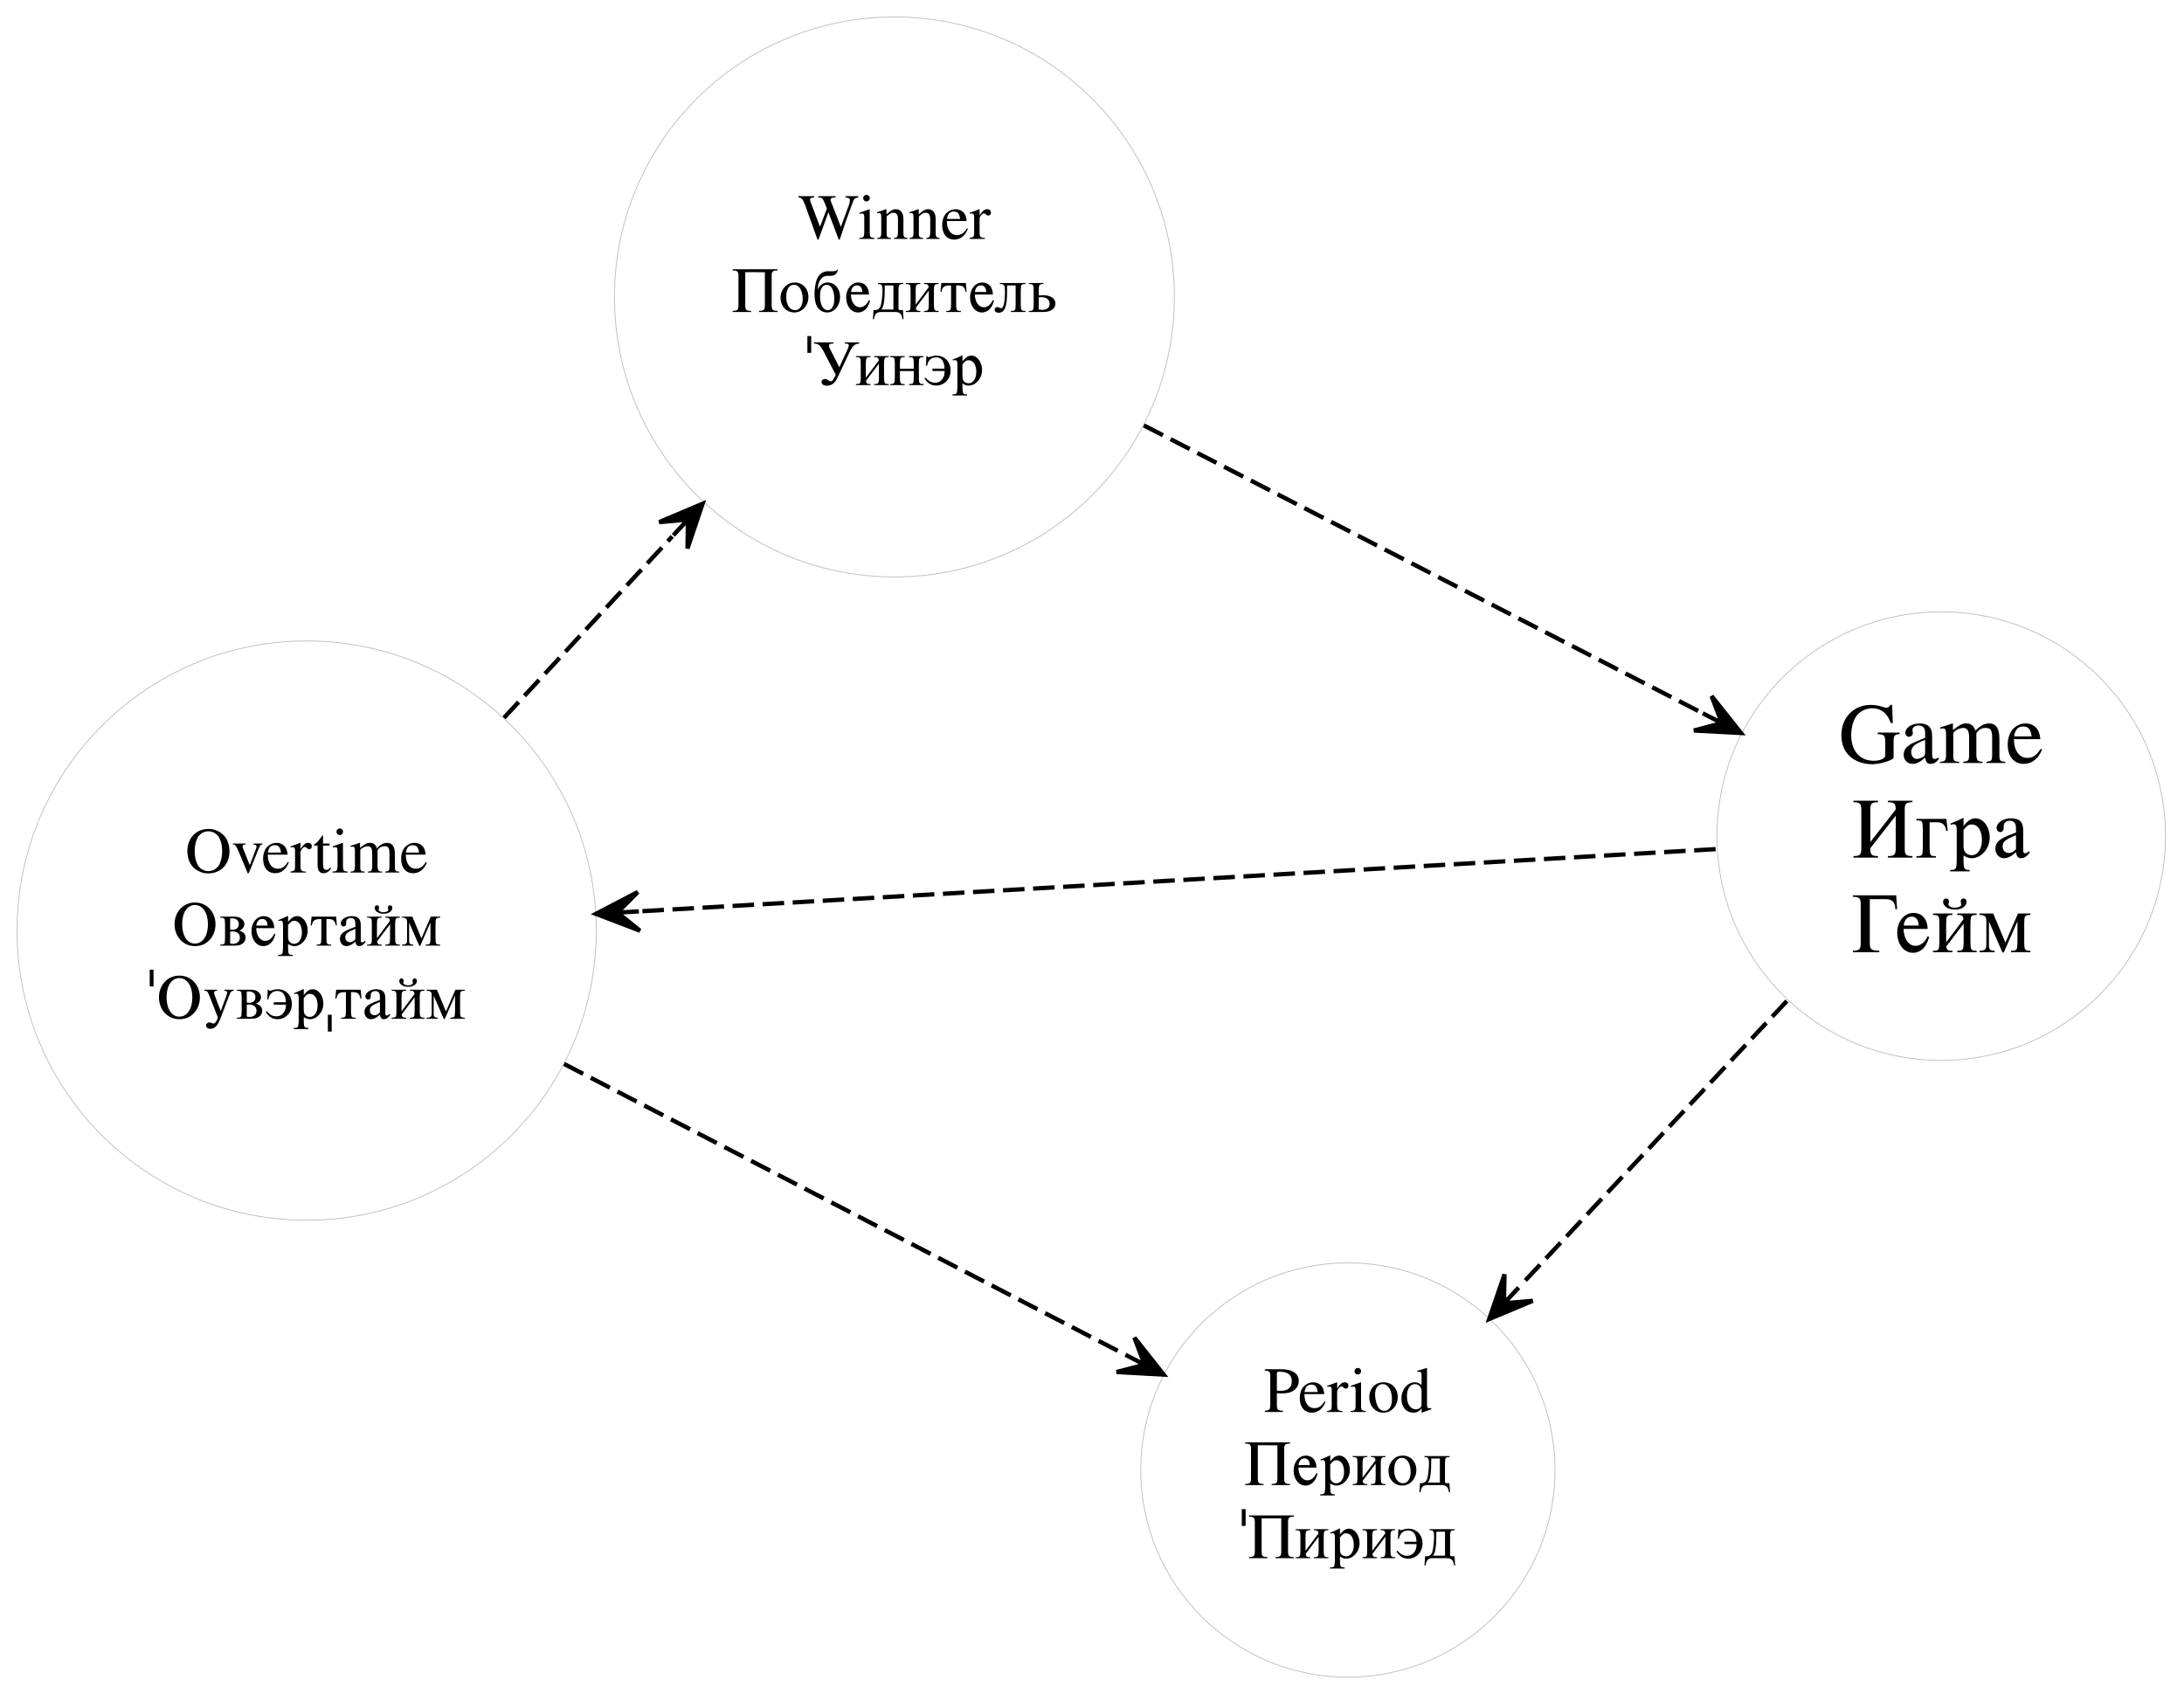
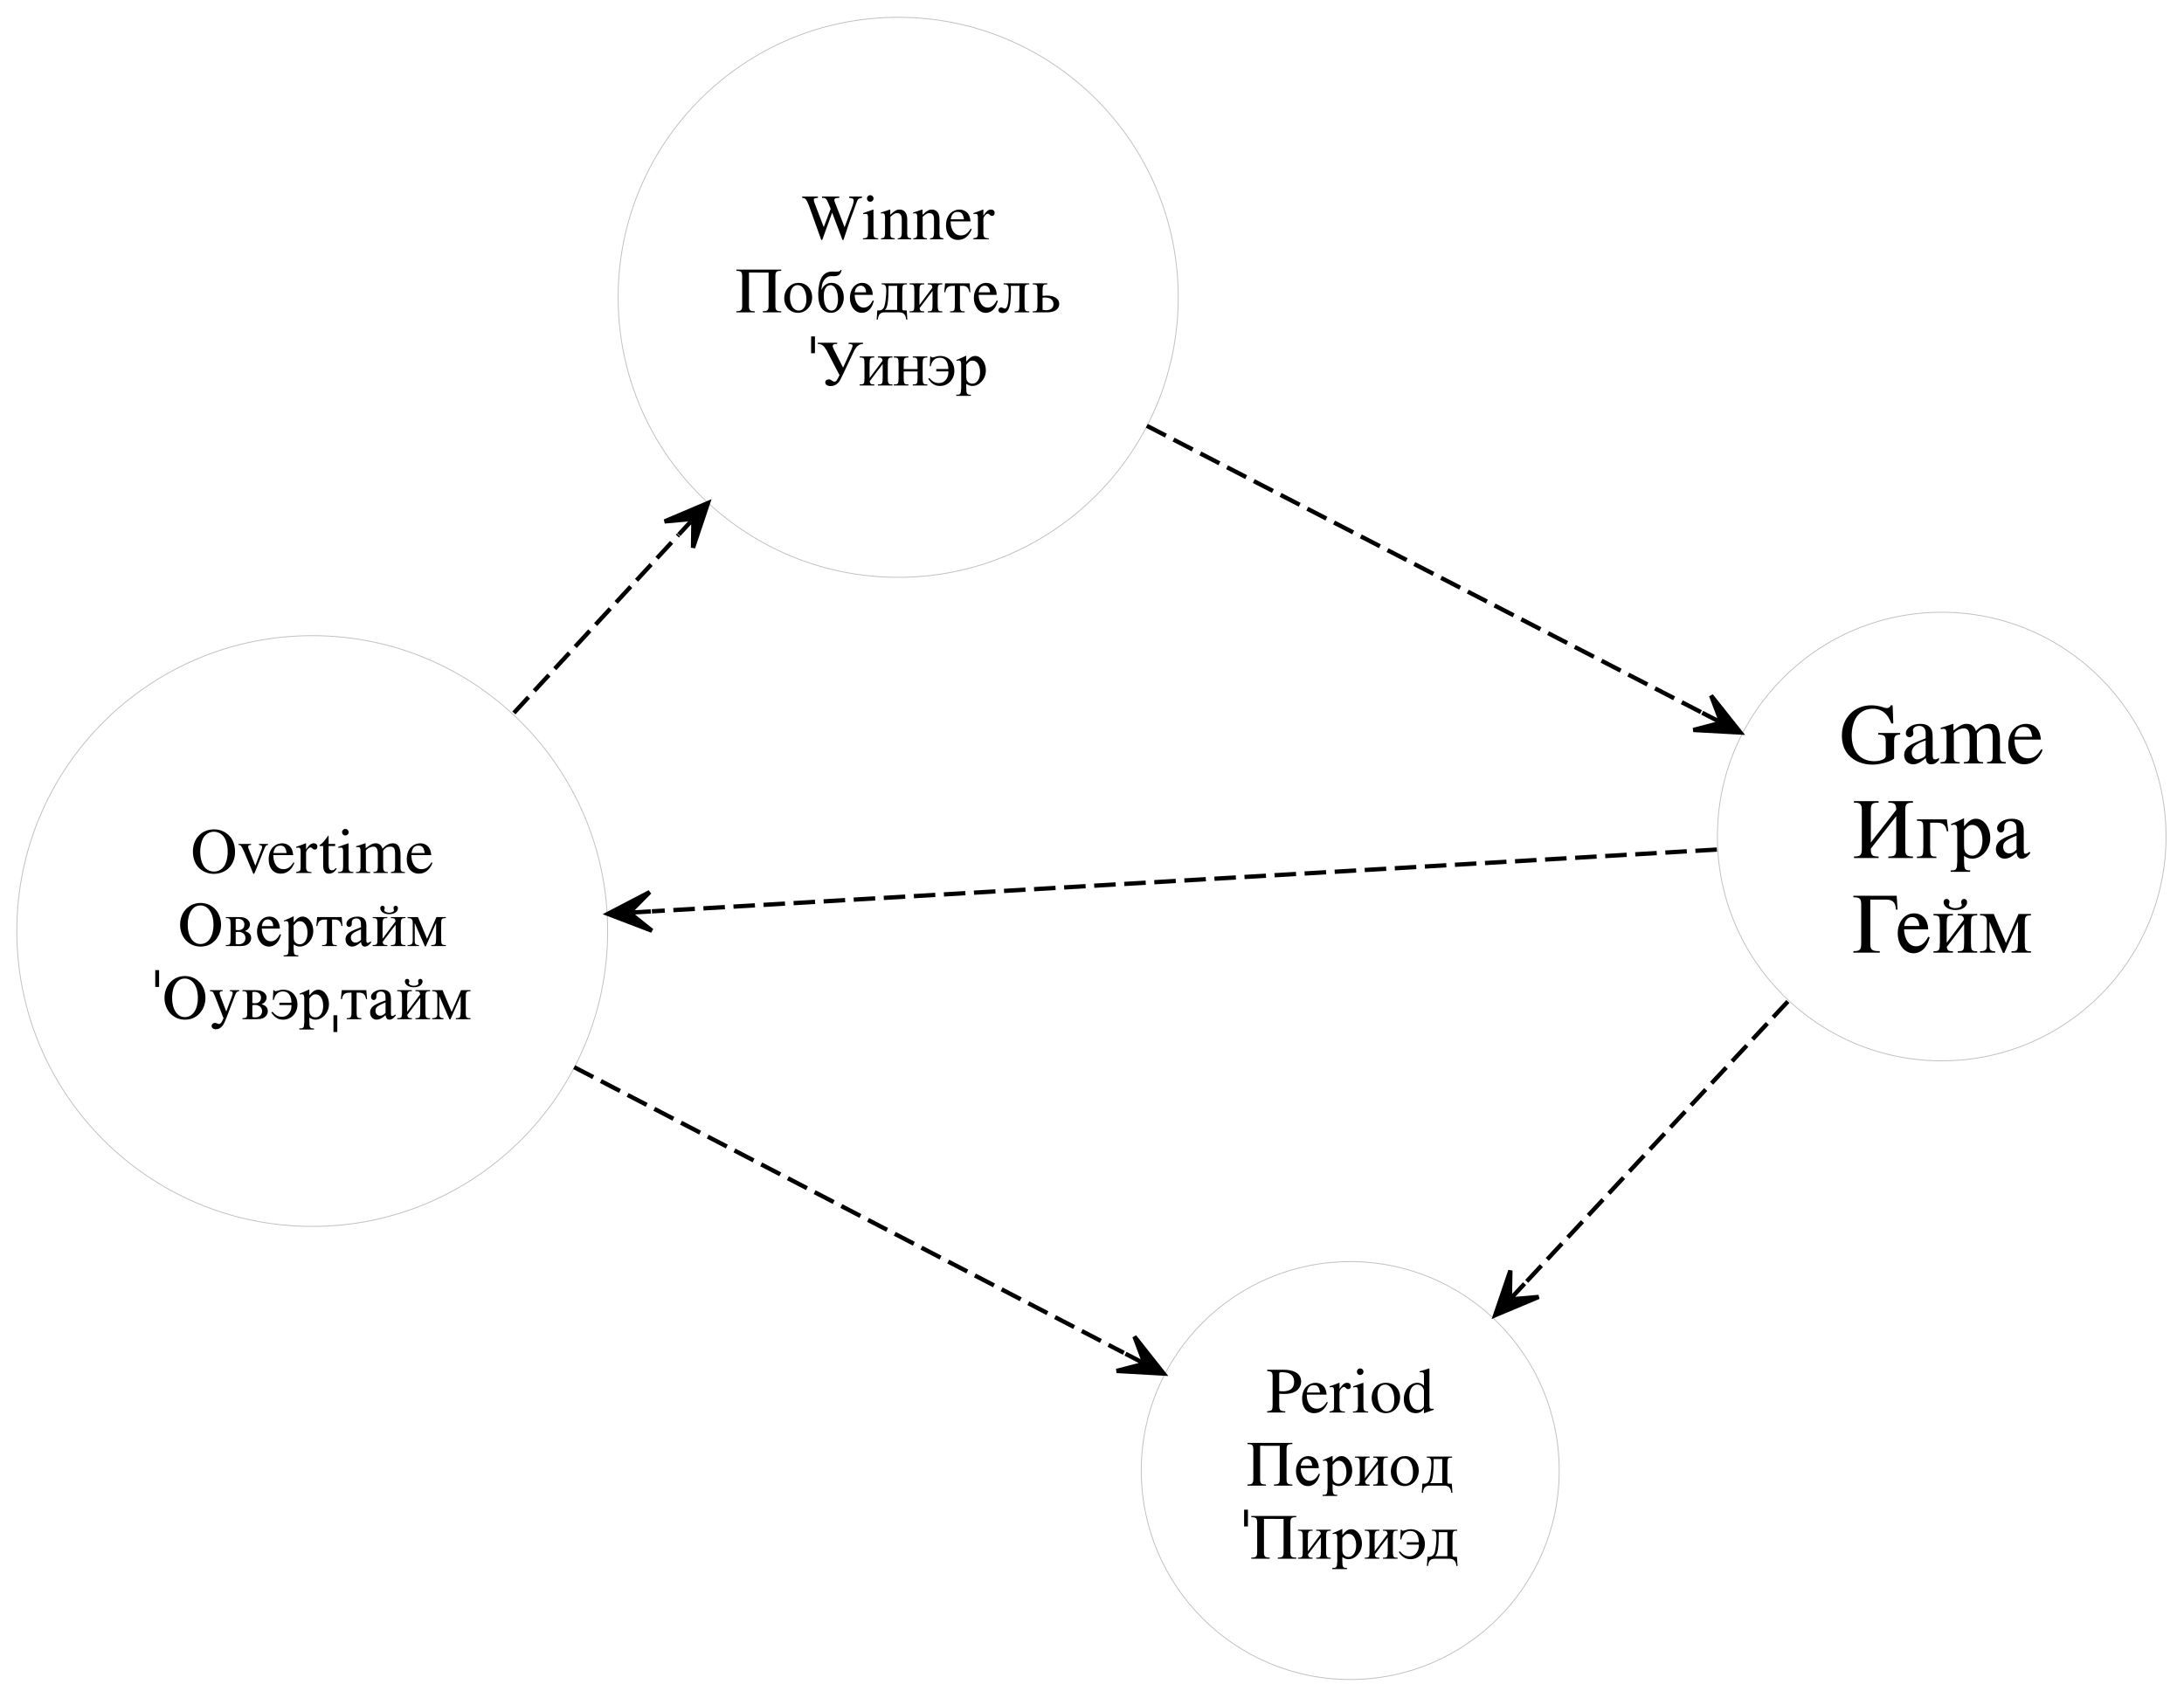
- <svg xmlns="http://www.w3.org/2000/svg" xmlns:xlink="http://www.w3.org/1999/xlink" width="508pt" height="394pt" viewBox="0.00 0.00 507.63 393.93">
-   <g id="graph0" class="graph" transform="scale(1 1) rotate(0) translate(4 389.9342)">
+ <svg xmlns="http://www.w3.org/2000/svg" xmlns:xlink="http://www.w3.org/1999/xlink" width="508pt" height="395pt" viewBox="0.00 0.00 507.73 394.64">
+   <g id="graph0" class="graph" transform="scale(1 1) rotate(0) translate(4 390.6413)">
    <g id="node1" class="node root has-pronunciation">
      <g id="a_node1">
        <a xlink:href="javascript:history.back()" xlink:title="Овертайм" target="_top">
-           <ellipse fill="none" stroke="#c0c0c0" stroke-width=".2" cx="67.175" cy="-173.53" rx="67.351" ry="67.351" />
-           <text text-anchor="middle" x="67.175" y="-187.03" font-family="Times,serif" font-size="15.00" fill="#000000">Overtime</text>
-           <text text-anchor="middle" x="67.175" y="-170.03" font-family="Times,serif" font-size="15.00" fill="#000000">Овертайм</text>
-           <text text-anchor="middle" x="67.175" y="-153.03" font-family="Times,serif" font-size="15.00" fill="#000000">ˈОувэрˌтайм</text>
+           <ellipse fill="none" stroke="#c0c0c0" stroke-width=".2" cx="68.589" cy="-174.237" rx="68.679" ry="68.679" />
+           <text text-anchor="middle" x="68.589" y="-187.737" font-family="Times,serif" font-size="15.00" fill="#000000">Overtime</text>
+           <text text-anchor="middle" x="68.589" y="-170.737" font-family="Times,serif" font-size="15.00" fill="#000000">Овертайм</text>
+           <text text-anchor="middle" x="68.589" y="-153.737" font-family="Times,serif" font-size="15.00" fill="#000000">ˈОувэрˌтайм</text>
        </a>
      </g>
    </g>
    <g id="node3" class="node has-pronunciation">
      <g id="a_node3">
        <a xlink:href="../period.html" xlink:title="Период" target="_top">
-           <ellipse fill="none" stroke="#c0c0c0" stroke-width=".2" cx="309.323" cy="-48.083" rx="48.167" ry="48.167" />
-           <text text-anchor="middle" x="309.323" y="-61.583" font-family="Times,serif" font-size="15.00" fill="#000000">Period</text>
-           <text text-anchor="middle" x="309.323" y="-44.583" font-family="Times,serif" font-size="15.00" fill="#000000">Период</text>
-           <text text-anchor="middle" x="309.323" y="-27.583" font-family="Times,serif" font-size="15.00" fill="#000000">ˈПириэд</text>
+           <ellipse fill="none" stroke="#c0c0c0" stroke-width=".2" cx="309.9" cy="-48.79" rx="48.582" ry="48.582" />
+           <text text-anchor="middle" x="309.9" y="-62.29" font-family="Times,serif" font-size="15.00" fill="#000000">Period</text>
+           <text text-anchor="middle" x="309.9" y="-45.29" font-family="Times,serif" font-size="15.00" fill="#000000">Период</text>
+           <text text-anchor="middle" x="309.9" y="-28.29" font-family="Times,serif" font-size="15.00" fill="#000000">ˈПириэд</text>
        </a>
      </g>
    </g>
    <g id="edge4" class="edge">
-       <path fill="none" stroke="#000000" stroke-dasharray="5,2" d="M127.032,-142.521C167.096,-121.765 219.297,-94.722 257.565,-74.897" />
-       <polygon fill="#000000" stroke="#000000" points="266.487,-70.275 259.678,-78.87 262.047,-72.575 257.608,-74.875 257.608,-74.875 257.608,-74.875 262.047,-72.575 255.538,-70.879 266.487,-70.275 266.487,-70.275" />
+       <path fill="none" stroke="#000000" stroke-dasharray="5,2" d="M129.482,-142.582C168.869,-122.106 219.622,-95.722 257.26,-76.155" />
+       <polygon fill="#000000" stroke="#000000" points="266.532,-71.335 259.735,-79.941 262.096,-73.642 257.659,-75.948 257.659,-75.948 257.659,-75.948 262.096,-73.642 255.584,-71.955 266.532,-71.335 266.532,-71.335" />
    </g>
    <g id="node4" class="node has-pronunciation">
      <g id="a_node4">
        <a xlink:href="../winner.html" xlink:title="Победитель" target="_top">
-           <ellipse fill="none" stroke="#c0c0c0" stroke-width=".2" cx="203.865" cy="-320.88" rx="65.108" ry="65.108" />
-           <text text-anchor="middle" x="203.865" y="-334.38" font-family="Times,serif" font-size="15.00" fill="#000000">Winner</text>
-           <text text-anchor="middle" x="203.865" y="-317.38" font-family="Times,serif" font-size="15.00" fill="#000000">Победитель</text>
-           <text text-anchor="middle" x="203.865" y="-300.38" font-family="Times,serif" font-size="15.00" fill="#000000">ˈУинэр</text>
+           <ellipse fill="none" stroke="#c0c0c0" stroke-width=".2" cx="204.807" cy="-321.587" rx="65.108" ry="65.108" />
+           <text text-anchor="middle" x="204.807" y="-335.087" font-family="Times,serif" font-size="15.00" fill="#000000">Winner</text>
+           <text text-anchor="middle" x="204.807" y="-318.087" font-family="Times,serif" font-size="15.00" fill="#000000">Победитель</text>
+           <text text-anchor="middle" x="204.807" y="-301.087" font-family="Times,serif" font-size="15.00" fill="#000000">ˈУинэр</text>
        </a>
      </g>
    </g>
    <g id="edge5" class="edge">
-       <path fill="none" stroke="#000000" stroke-dasharray="5,2" d="M113.071,-223.006C125.636,-236.55 139.339,-251.322 152.202,-265.188" />
-       <polygon fill="#000000" stroke="#000000" points="159.25,-272.785 149.149,-268.514 155.849,-269.12 152.449,-265.454 152.449,-265.454 152.449,-265.454 155.849,-269.12 155.748,-262.394 159.25,-272.785 159.25,-272.785" />
+       <path fill="none" stroke="#000000" stroke-dasharray="5,2" d="M115.468,-224.947C127.805,-238.293 141.175,-252.755 153.722,-266.327" />
+       <polygon fill="#000000" stroke="#000000" points="160.596,-273.763 150.503,-269.475 157.201,-270.091 153.807,-266.42 153.807,-266.42 153.807,-266.42 157.201,-270.091 157.112,-263.365 160.596,-273.763 160.596,-273.763" />
    </g>
    <g id="node2" class="node has-pronunciation">
      <g id="a_node2">
        <a xlink:href="../game.html" xlink:title="Игра" target="_top">
-           <ellipse fill="none" stroke="#c0c0c0" stroke-width=".2" cx="447.305" cy="-195.501" rx="52.152" ry="52.152" />
-           <text text-anchor="middle" x="447.305" y="-212.501" font-family="Times,serif" font-size="20.00" fill="#000000">Game</text>
-           <text text-anchor="middle" x="447.305" y="-190.501" font-family="Times,serif" font-size="20.00" fill="#000000">Игра</text>
-           <text text-anchor="middle" x="447.305" y="-168.501" font-family="Times,serif" font-size="20.00" fill="#000000">Гейм</text>
+           <ellipse fill="none" stroke="#c0c0c0" stroke-width=".2" cx="447.406" cy="-196.208" rx="52.152" ry="52.152" />
+           <text text-anchor="middle" x="447.406" y="-213.208" font-family="Times,serif" font-size="20.00" fill="#000000">Game</text>
+           <text text-anchor="middle" x="447.406" y="-191.208" font-family="Times,serif" font-size="20.00" fill="#000000">Игра</text>
+           <text text-anchor="middle" x="447.406" y="-169.208" font-family="Times,serif" font-size="20.00" fill="#000000">Гейм</text>
        </a>
      </g>
    </g>
    <g id="edge3" class="edge">
-       <path fill="none" stroke="#000000" stroke-dasharray="5,2" d="M394.849,-192.469C330.073,-188.725 219.336,-182.325 144.732,-178.013" />
-       <polygon fill="#000000" stroke="#000000" points="134.453,-177.419 144.696,-173.503 139.445,-177.707 144.437,-177.996 144.437,-177.996 144.437,-177.996 139.445,-177.707 144.177,-182.488 134.453,-177.419 134.453,-177.419" />
+       <path fill="none" stroke="#000000" stroke-dasharray="5,2" d="M395.131,-193.176C331.063,-189.46 221.879,-183.128 147.559,-178.817" />
+       <polygon fill="#000000" stroke="#000000" points="137.311,-178.223 147.555,-174.31 142.303,-178.512 147.295,-178.802 147.295,-178.802 147.295,-178.802 142.303,-178.512 147.034,-183.294 137.311,-178.223 137.311,-178.223" />
    </g>
    <g id="edge1" class="edge">
-       <path fill="none" stroke="#000000" stroke-dasharray="5,2" d="M411.412,-157.153C392.353,-136.791 368.877,-111.709 349.244,-90.734" />
-       <polygon fill="#000000" stroke="#000000" points="342.2,-83.209 352.32,-87.435 345.617,-86.859 349.034,-90.51 349.034,-90.51 349.034,-90.51 345.617,-86.859 345.749,-93.585 342.2,-83.209 342.2,-83.209" />
+       <path fill="none" stroke="#000000" stroke-dasharray="5,2" d="M411.637,-157.86C392.927,-137.802 369.946,-113.164 350.562,-92.383" />
+       <polygon fill="#000000" stroke="#000000" points="343.598,-84.918 353.71,-89.161 347.009,-88.574 350.419,-92.23 350.419,-92.23 350.419,-92.23 347.009,-88.574 347.129,-95.3 343.598,-84.918 343.598,-84.918" />
    </g>
    <g id="edge2" class="edge">
-       <path fill="none" stroke="#000000" stroke-dasharray="5,2" d="M261.866,-291.008C301.185,-270.757 352.858,-244.144 391.669,-224.155" />
-       <polygon fill="#000000" stroke="#000000" points="400.742,-219.482 393.913,-228.061 396.297,-221.772 391.852,-224.061 391.852,-224.061 391.852,-224.061 396.297,-221.772 389.792,-220.06 400.742,-219.482 400.742,-219.482" />
+       <path fill="none" stroke="#000000" stroke-dasharray="5,2" d="M262.607,-291.715C301.661,-271.531 352.944,-245.027 391.577,-225.061" />
+       <polygon fill="#000000" stroke="#000000" points="400.612,-220.392 393.794,-228.981 396.17,-222.687 391.728,-224.983 391.728,-224.983 391.728,-224.983 396.17,-222.687 389.662,-220.985 400.612,-220.392 400.612,-220.392" />
    </g>
  </g>
</svg>
